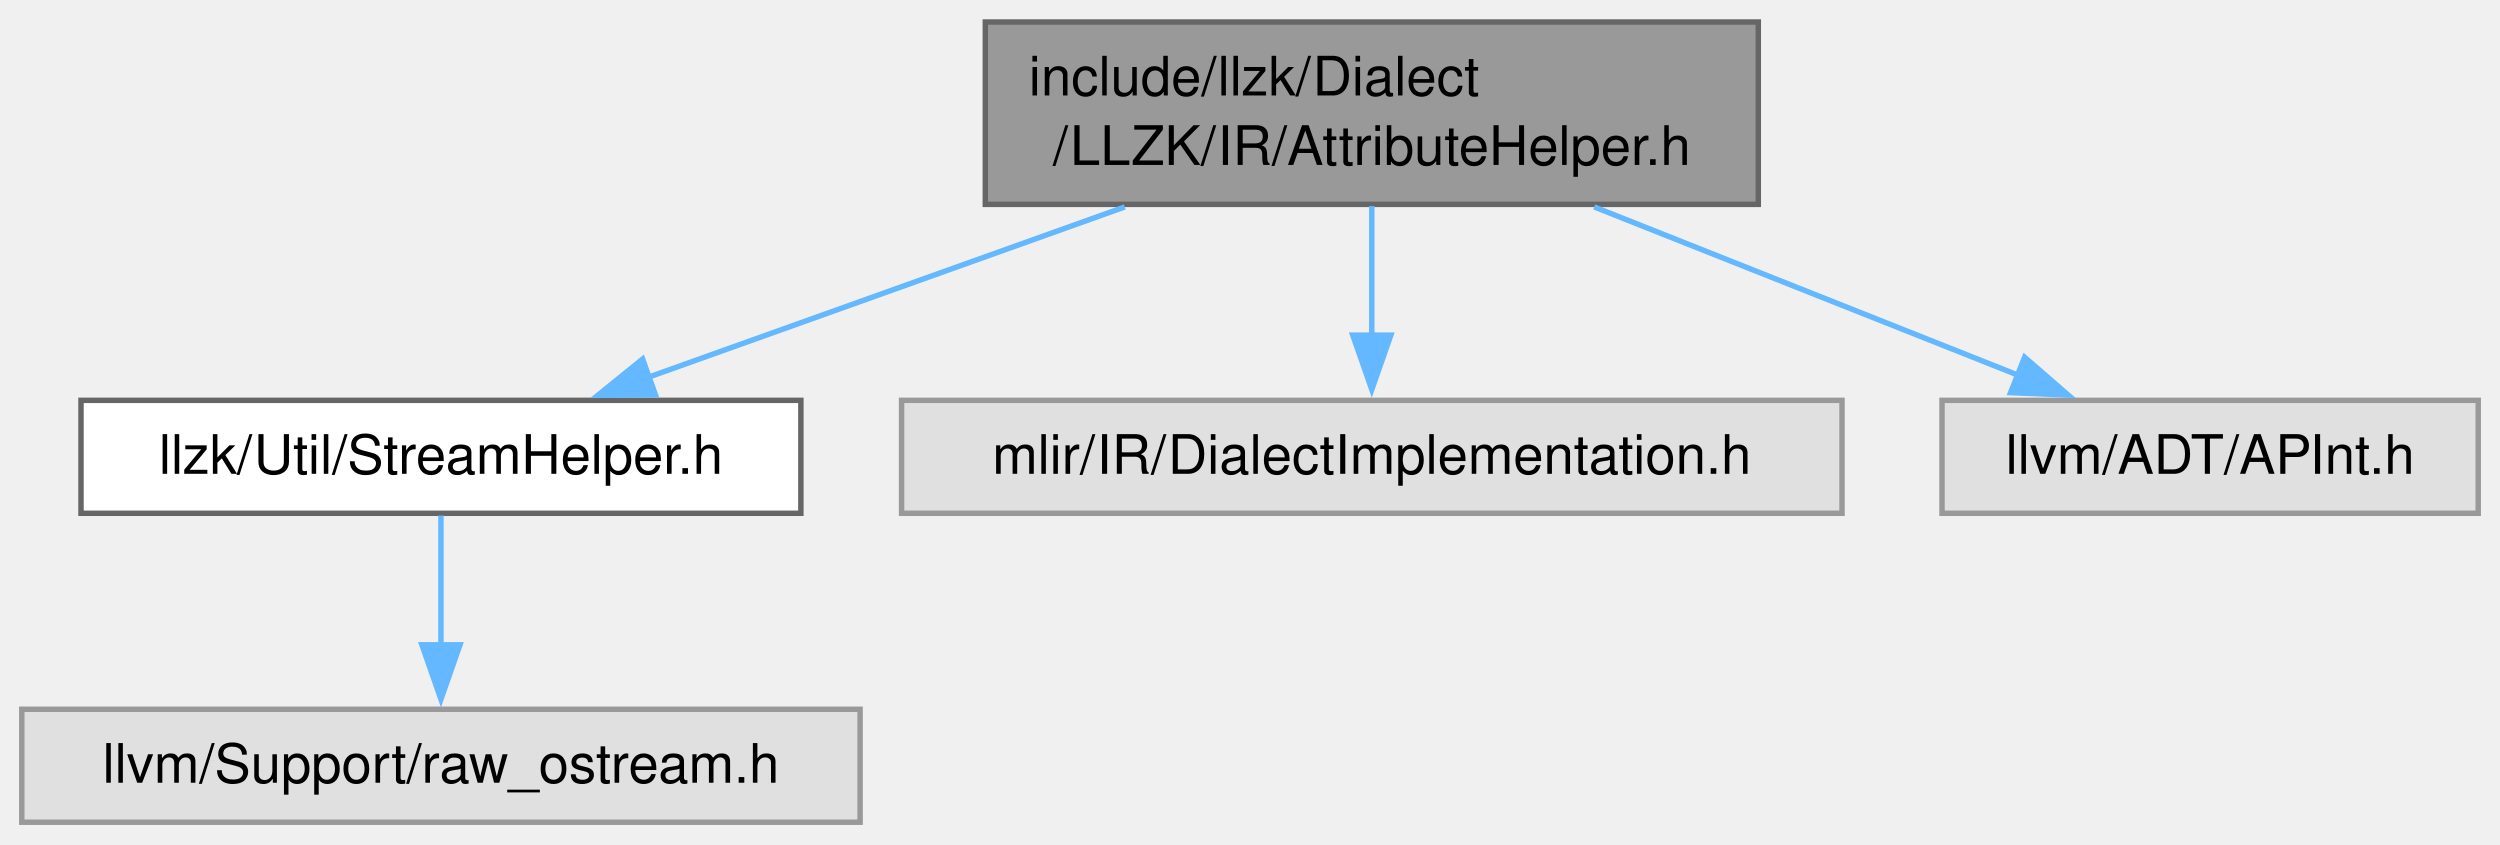
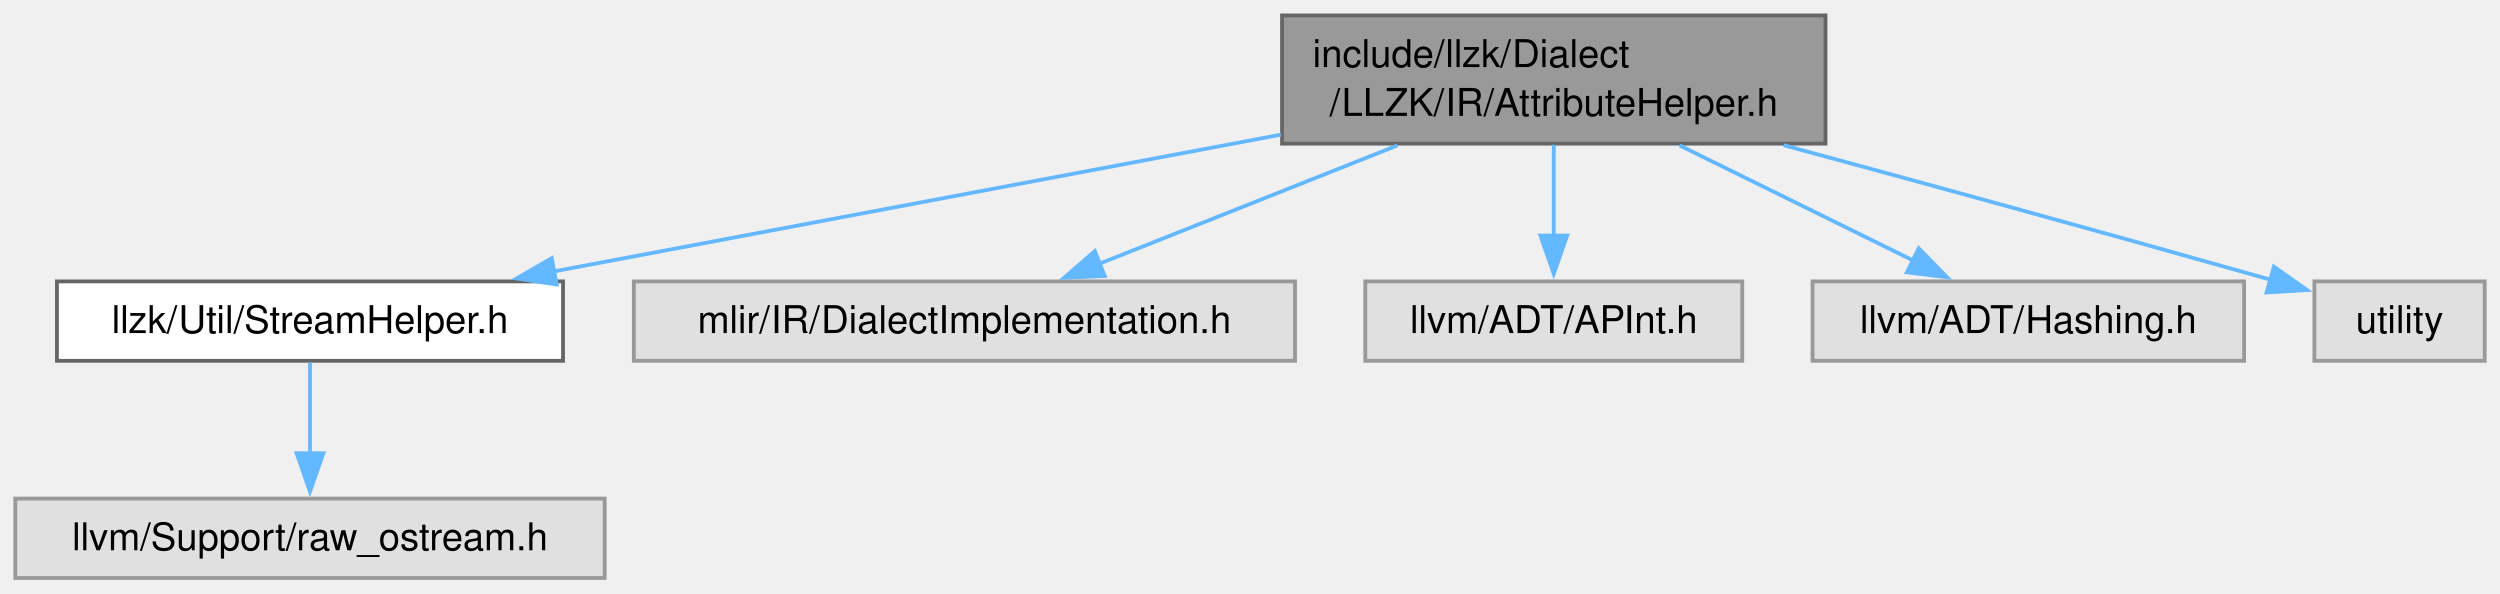
- <svg xmlns="http://www.w3.org/2000/svg" xmlns:xlink="http://www.w3.org/1999/xlink" width="459pt" height="155pt" viewBox="0.00 0.00 459.25 155.00">
+ <svg xmlns="http://www.w3.org/2000/svg" xmlns:xlink="http://www.w3.org/1999/xlink" width="653pt" height="155pt" viewBox="0.00 0.00 653.25 155.00">
  <g id="graph0" class="graph" transform="scale(1 1) rotate(0) translate(4 151)">
    <g id="Node000001" class="node">
      <g id="a_Node000001">
        <a xlink:title=" ">
-           <polygon fill="#999999" stroke="#666666" points="319,-147 177,-147 177,-113.5 319,-113.5 319,-147" />
-           <text text-anchor="start" x="185" y="-133.5" font-family="Helvetica,sans-Serif" font-size="10.00">include/llzk/Dialect</text>
-           <text text-anchor="middle" x="248" y="-120.75" font-family="Helvetica,sans-Serif" font-size="10.00">/LLZK/IR/AttributeHelper.h</text>
+           <polygon fill="#999999" stroke="#666666" points="473,-147 331,-147 331,-113.5 473,-113.5 473,-147" />
+           <text text-anchor="start" x="339" y="-133.5" font-family="Helvetica,sans-Serif" font-size="10.00">include/llzk/Dialect</text>
+           <text text-anchor="middle" x="402" y="-120.75" font-family="Helvetica,sans-Serif" font-size="10.00">/LLZK/IR/AttributeHelper.h</text>
        </a>
      </g>
    </g>
    <g id="Node000002" class="node">
      <g id="a_Node000002">
        <a xlink:href="StreamHelper_8h.html" target="_top" xlink:title=" ">
          <polygon fill="white" stroke="#666666" points="143.12,-77.5 10.88,-77.5 10.88,-56.75 143.12,-56.75 143.12,-77.5" />
          <text text-anchor="middle" x="77" y="-64" font-family="Helvetica,sans-Serif" font-size="10.00">llzk/Util/StreamHelper.h</text>
        </a>
      </g>
    </g>
    <g id="edge1_Node000001_Node000002" class="edge">
      <g id="a_edge1_Node000001_Node000002">
        <a xlink:title=" ">
-           <path fill="none" stroke="#63b8ff" d="M202.62,-113.03C175.27,-103.25 140.82,-90.94 114.92,-81.68" />
-           <polygon fill="#63b8ff" stroke="#63b8ff" points="116.41,-78.49 105.81,-78.42 114.05,-85.09 116.41,-78.49" />
+           <path fill="none" stroke="#63b8ff" d="M330.68,-115.84C273.98,-105.17 195.39,-90.39 140.77,-80.12" />
+           <polygon fill="#63b8ff" stroke="#63b8ff" points="141.46,-76.69 130.99,-78.28 140.17,-83.57 141.46,-76.69" />
        </a>
      </g>
    </g>
    <g id="Node000004" class="node">
      <g id="a_Node000004">
        <a xlink:title=" ">
          <polygon fill="#e0e0e0" stroke="#999999" points="334.38,-77.5 161.62,-77.5 161.62,-56.75 334.38,-56.75 334.38,-77.5" />
          <text text-anchor="middle" x="248" y="-64" font-family="Helvetica,sans-Serif" font-size="10.00">mlir/IR/DialectImplementation.h</text>
        </a>
      </g>
    </g>
    <g id="edge3_Node000001_Node000004" class="edge">
      <g id="a_edge3_Node000001_Node000004">
        <a xlink:title=" ">
-           <path fill="none" stroke="#63b8ff" d="M248,-113.19C248,-105.85 248,-97.07 248,-89.21" />
-           <polygon fill="#63b8ff" stroke="#63b8ff" points="251.5,-89.48 248,-79.48 244.5,-89.48 251.5,-89.48" />
+           <path fill="none" stroke="#63b8ff" d="M361.14,-113.03C336.83,-103.38 306.3,-91.27 283.09,-82.05" />
+           <polygon fill="#63b8ff" stroke="#63b8ff" points="284.66,-78.91 274.07,-78.47 282.08,-85.42 284.66,-78.91" />
        </a>
      </g>
    </g>
    <g id="Node000005" class="node">
      <g id="a_Node000005">
        <a xlink:title=" ">
          <polygon fill="#e0e0e0" stroke="#999999" points="451.25,-77.5 352.75,-77.5 352.75,-56.75 451.25,-56.75 451.25,-77.5" />
          <text text-anchor="middle" x="402" y="-64" font-family="Helvetica,sans-Serif" font-size="10.00">llvm/ADT/APInt.h</text>
        </a>
      </g>
    </g>
    <g id="edge4_Node000001_Node000005" class="edge">
      <g id="a_edge4_Node000001_Node000005">
        <a xlink:title=" ">
-           <path fill="none" stroke="#63b8ff" d="M288.86,-113.03C313.17,-103.38 343.7,-91.27 366.91,-82.05" />
-           <polygon fill="#63b8ff" stroke="#63b8ff" points="367.92,-85.42 375.93,-78.47 365.34,-78.91 367.92,-85.42" />
+           <path fill="none" stroke="#63b8ff" d="M402,-113.19C402,-105.85 402,-97.07 402,-89.21" />
+           <polygon fill="#63b8ff" stroke="#63b8ff" points="405.5,-89.48 402,-79.48 398.5,-89.48 405.5,-89.48" />
+         </a>
+       </g>
+     </g>
+     <g id="Node000006" class="node">
+       <g id="a_Node000006">
+         <a xlink:title=" ">
+           <polygon fill="#e0e0e0" stroke="#999999" points="582.38,-77.5 469.62,-77.5 469.62,-56.75 582.38,-56.75 582.38,-77.5" />
+           <text text-anchor="middle" x="526" y="-64" font-family="Helvetica,sans-Serif" font-size="10.00">llvm/ADT/Hashing.h</text>
+         </a>
+       </g>
+     </g>
+     <g id="edge5_Node000001_Node000006" class="edge">
+       <g id="a_edge5_Node000001_Node000006">
+         <a xlink:title=" ">
+           <path fill="none" stroke="#63b8ff" d="M434.9,-113.03C453.86,-103.69 477.5,-92.03 495.95,-82.94" />
+           <polygon fill="#63b8ff" stroke="#63b8ff" points="497.36,-86.15 504.78,-78.58 494.27,-79.87 497.36,-86.15" />
+         </a>
+       </g>
+     </g>
+     <g id="Node000007" class="node">
+       <g id="a_Node000007">
+         <a xlink:title=" ">
+           <polygon fill="#e0e0e0" stroke="#999999" points="645.25,-77.5 600.75,-77.5 600.75,-56.75 645.25,-56.75 645.25,-77.5" />
+           <text text-anchor="middle" x="623" y="-64" font-family="Helvetica,sans-Serif" font-size="10.00">utility</text>
+         </a>
+       </g>
+     </g>
+     <g id="edge6_Node000001_Node000007" class="edge">
+       <g id="a_edge6_Node000001_Node000007">
+         <a xlink:title=" ">
+           <path fill="none" stroke="#63b8ff" d="M462.08,-113.09C496.65,-103.73 541.17,-91.55 589.31,-77.94" />
+           <polygon fill="#63b8ff" stroke="#63b8ff" points="590.17,-81.34 598.83,-75.25 588.26,-74.6 590.17,-81.34" />
        </a>
      </g>
    </g>
    <g id="Node000003" class="node">
      <g id="a_Node000003">
        <a xlink:title=" ">
          <polygon fill="#e0e0e0" stroke="#999999" points="154,-20.75 0,-20.75 0,0 154,0 154,-20.75" />
          <text text-anchor="middle" x="77" y="-7.25" font-family="Helvetica,sans-Serif" font-size="10.00">llvm/Support/raw_ostream.h</text>
        </a>
      </g>
    </g>
    <g id="edge2_Node000002_Node000003" class="edge">
      <g id="a_edge2_Node000002_Node000003">
        <a xlink:title=" ">
          <path fill="none" stroke="#63b8ff" d="M77,-56.34C77,-49.72 77,-40.72 77,-32.52" />
          <polygon fill="#63b8ff" stroke="#63b8ff" points="80.5,-32.59 77,-22.59 73.5,-32.59 80.5,-32.59" />
        </a>
      </g>
    </g>
  </g>
</svg>
